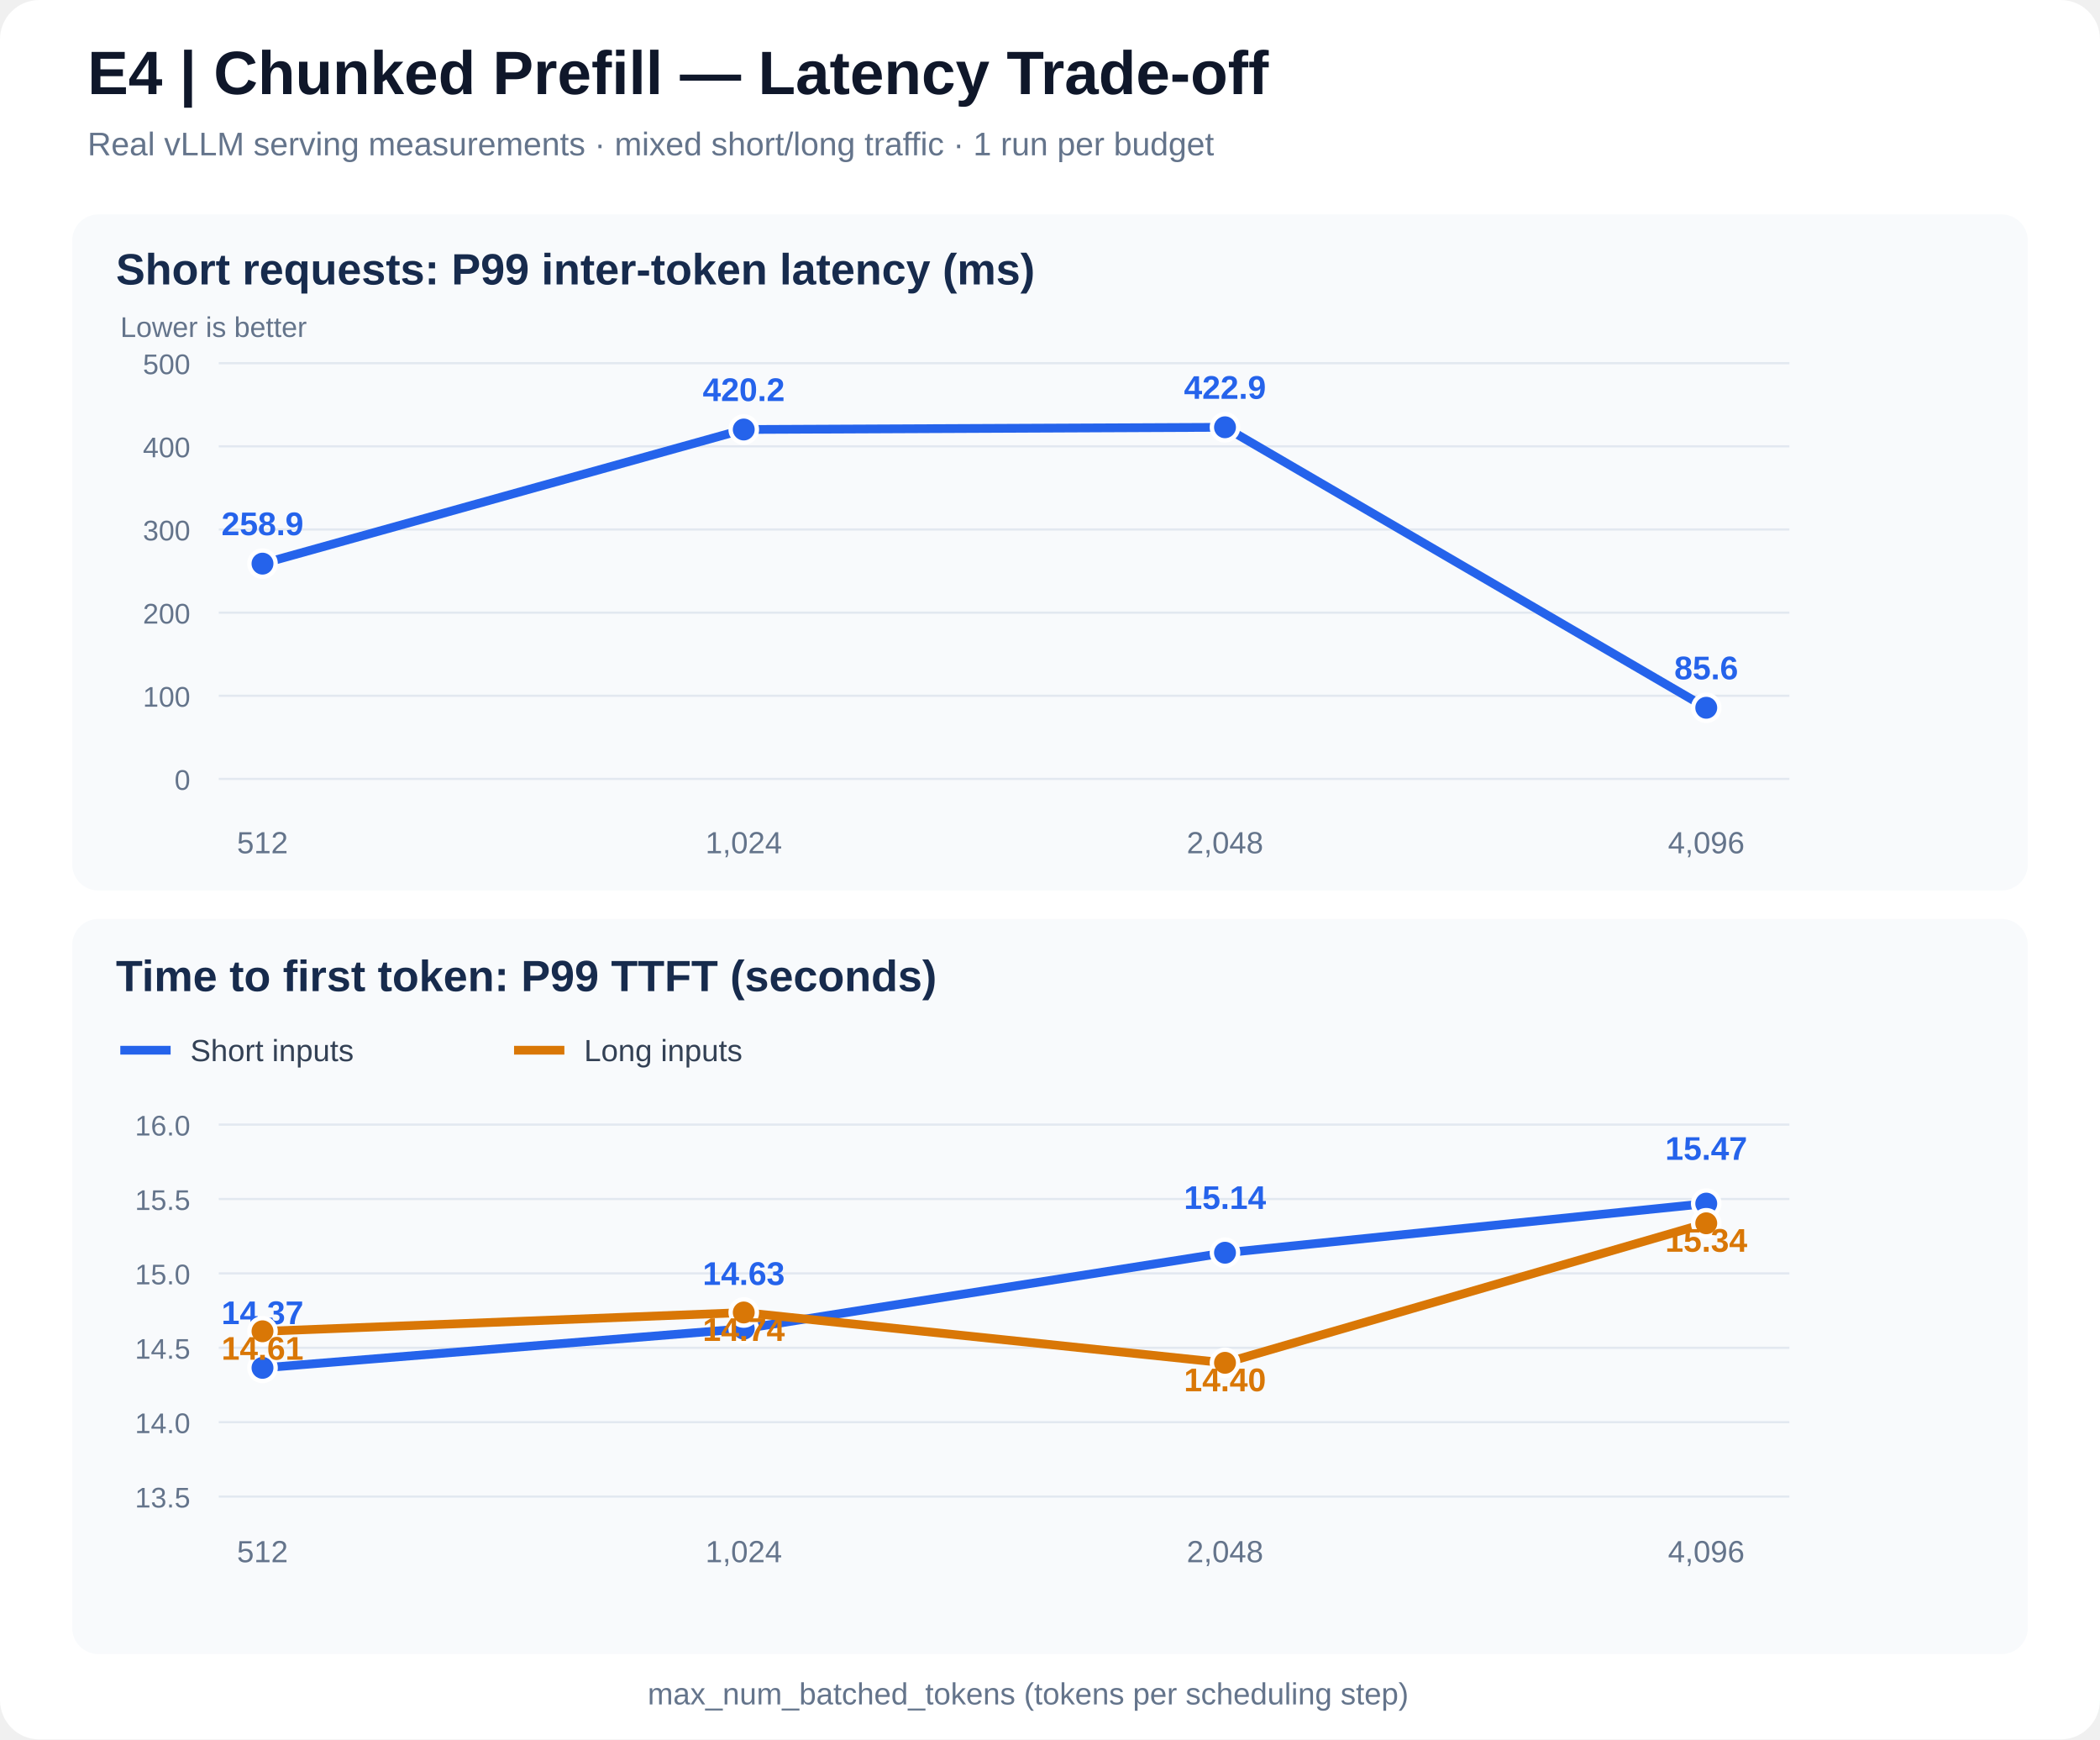
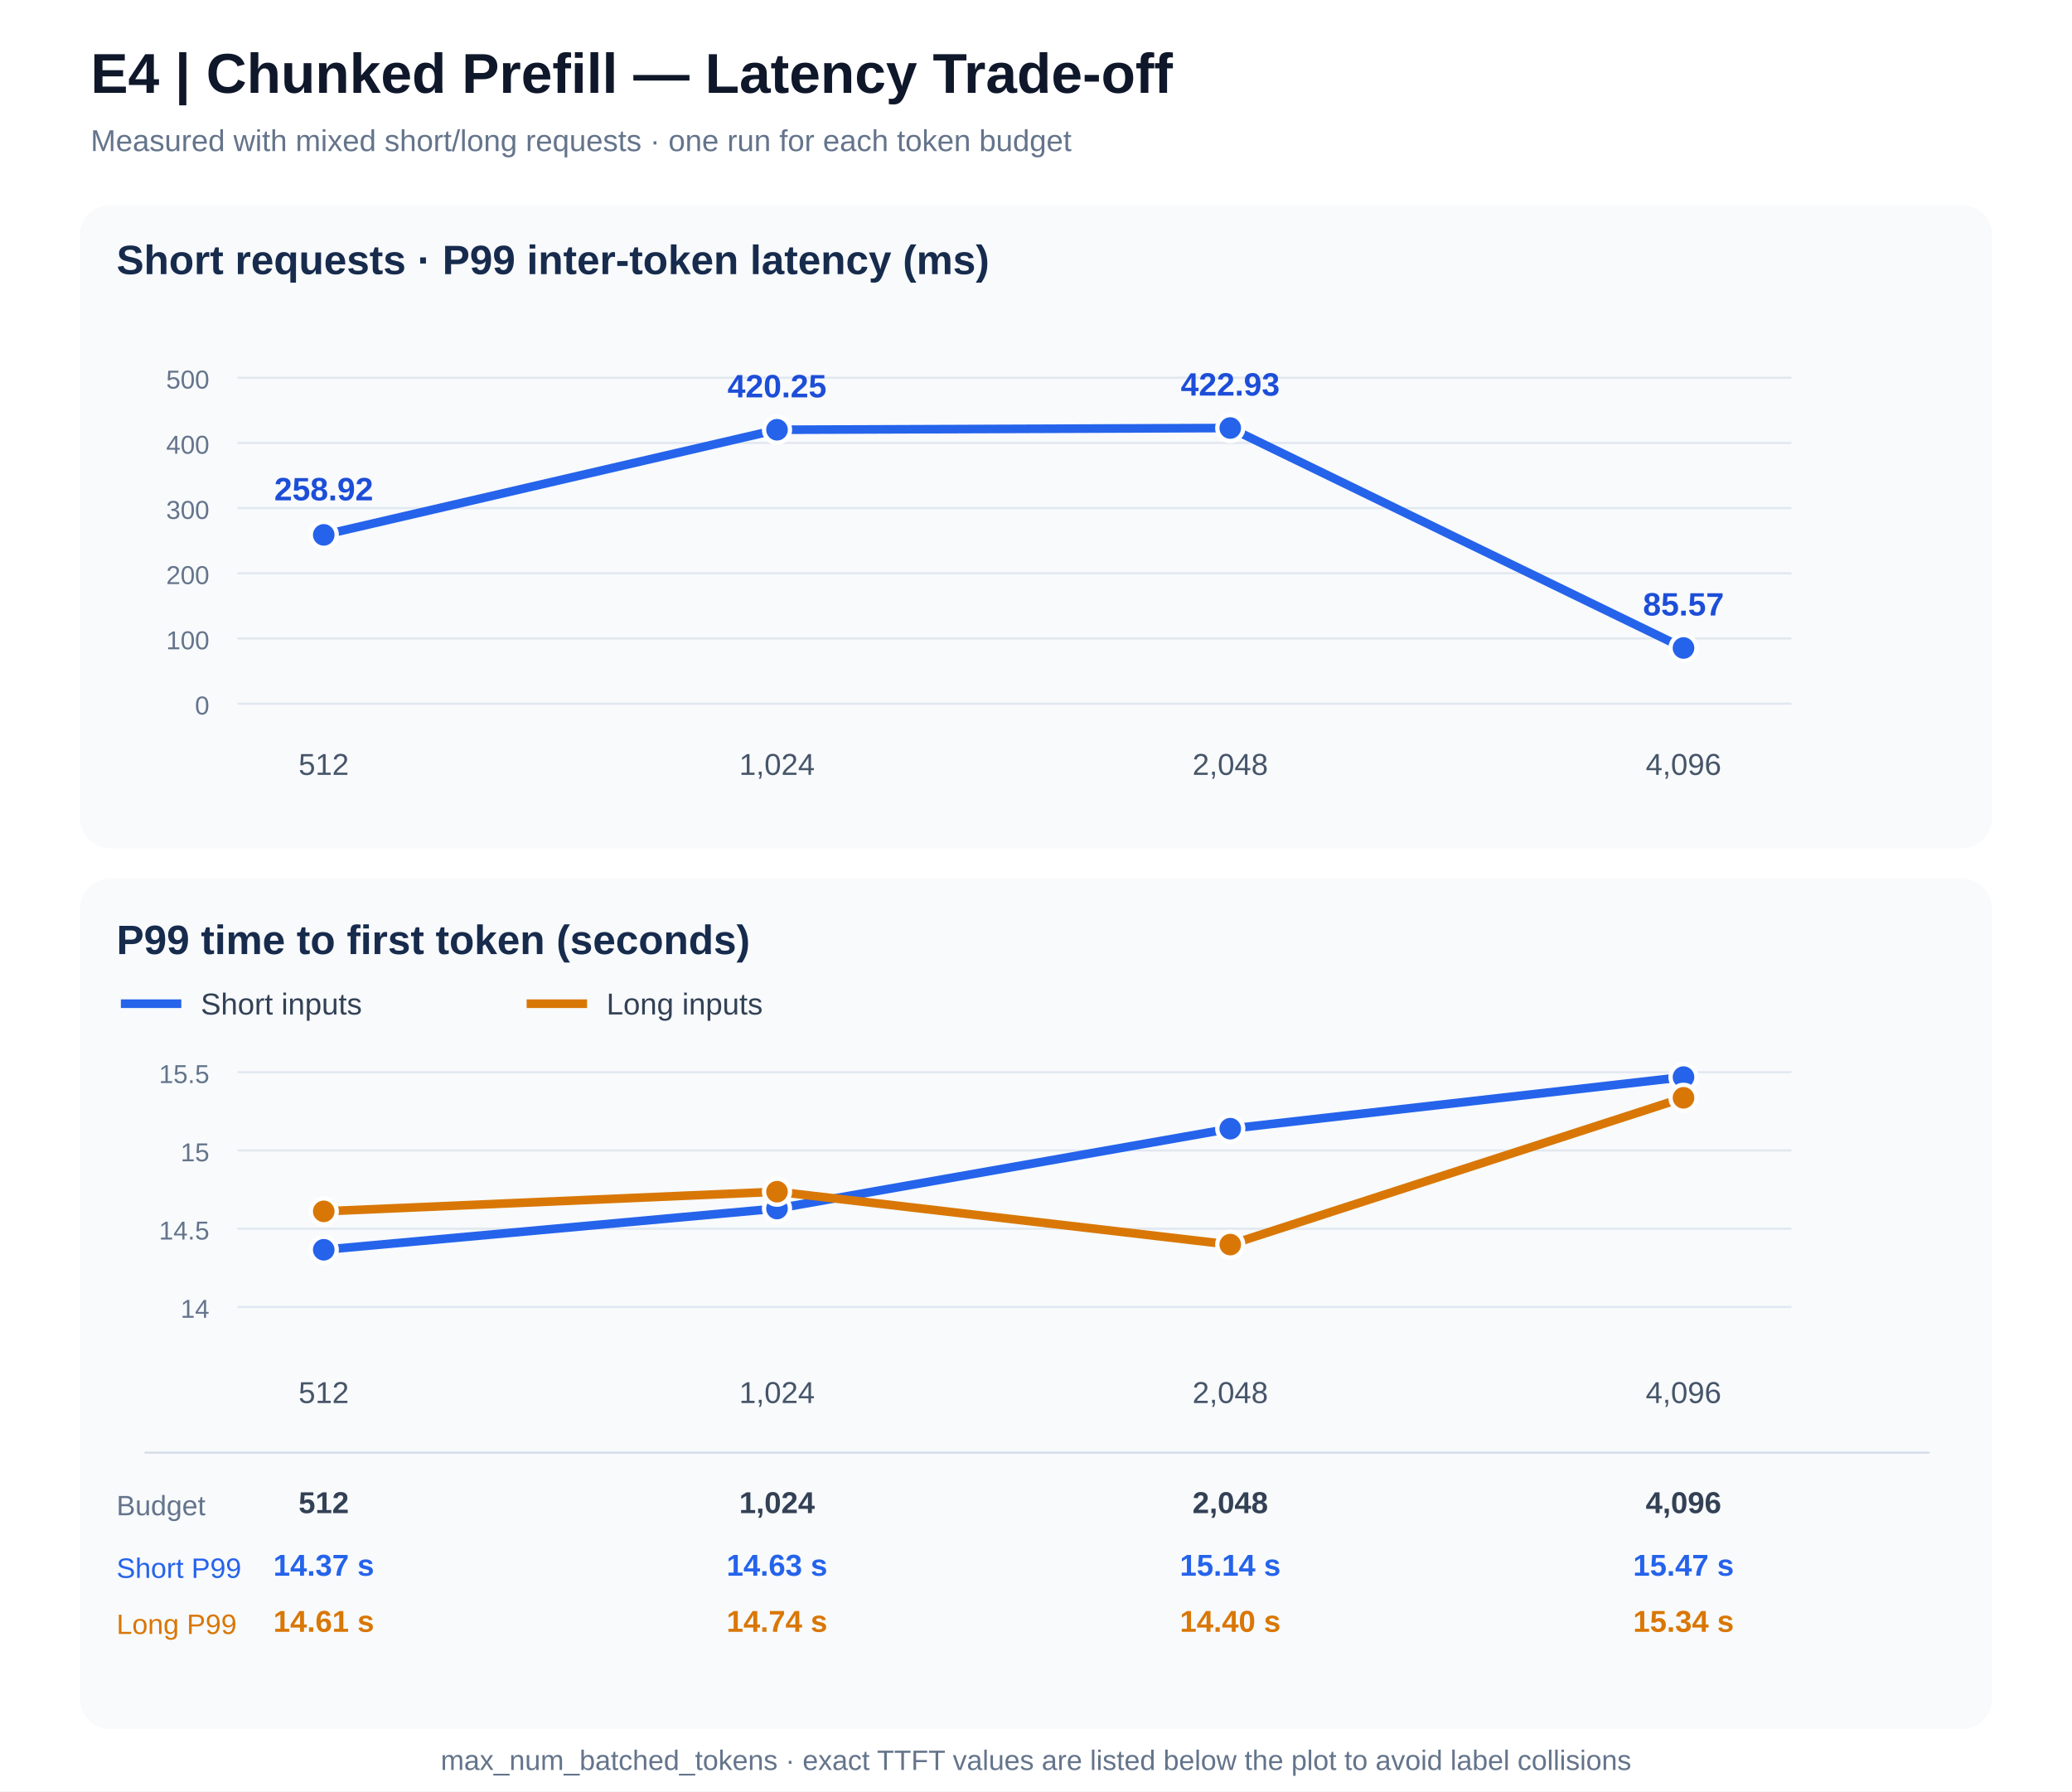
- <svg xmlns="http://www.w3.org/2000/svg" width="960" height="795" viewBox="0 0 960 795" role="img" aria-labelledby="title desc">
-   <rect width="960" height="795" rx="18" fill="#ffffff" />
-   <text x="40" y="43" font-family="Arial,sans-serif" font-weight="700" font-size="28" fill="#0f172a">E4 | Chunked Prefill — Latency Trade-off</text>
-   <text x="40" y="71" font-family="Arial,sans-serif" font-size="15" fill="#64748b">Real vLLM serving measurements · mixed short/long traffic · 1 run per budget</text>
-   <rect x="33" y="98" width="894" height="309" rx="12" fill="#f8fafc" />
-   <text x="53" y="130" font-family="Arial,sans-serif" font-size="20" font-weight="700" fill="#172b4d">Short requests: P99 inter-token latency (ms)</text>
-   <text x="55" y="154" font-family="Arial,sans-serif" font-size="13" fill="#64748b">Lower is better</text>
-   <line x1="100" x2="818" y1="356" y2="356" stroke="#e2e8f0" />
-   <text x="87" y="361" text-anchor="end" font-family="Arial,sans-serif" font-size="13" fill="#64748b">0</text>
-   <line x1="100" x2="818" y1="318" y2="318" stroke="#e2e8f0" />
-   <text x="87" y="323" text-anchor="end" font-family="Arial,sans-serif" font-size="13" fill="#64748b">100</text>
-   <line x1="100" x2="818" y1="280" y2="280" stroke="#e2e8f0" />
-   <text x="87" y="285" text-anchor="end" font-family="Arial,sans-serif" font-size="13" fill="#64748b">200</text>
-   <line x1="100" x2="818" y1="242" y2="242" stroke="#e2e8f0" />
-   <text x="87" y="247" text-anchor="end" font-family="Arial,sans-serif" font-size="13" fill="#64748b">300</text>
-   <line x1="100" x2="818" y1="204" y2="204" stroke="#e2e8f0" />
-   <text x="87" y="209" text-anchor="end" font-family="Arial,sans-serif" font-size="13" fill="#64748b">400</text>
-   <line x1="100" x2="818" y1="166" y2="166" stroke="#e2e8f0" />
-   <text x="87" y="171" text-anchor="end" font-family="Arial,sans-serif" font-size="13" fill="#64748b">500</text>
-   <polyline points="120,257.6 340,196.3 560,195.3 780,323.5" fill="none" stroke="#2563eb" stroke-width="4" stroke-linecap="round" stroke-linejoin="round" />
-   <circle cx="120" cy="257.61" r="6" fill="#2563eb" stroke="#fff" stroke-width="2" />
-   <text x="120" y="244.61" text-anchor="middle" fill="#2563eb" font-family="Arial,sans-serif" font-size="15" font-weight="700">258.9</text>
-   <circle cx="340" cy="196.307" r="6" fill="#2563eb" stroke="#fff" stroke-width="2" />
-   <text x="340" y="183.307" text-anchor="middle" fill="#2563eb" font-family="Arial,sans-serif" font-size="15" font-weight="700">420.2</text>
-   <circle cx="560" cy="195.285" r="6" fill="#2563eb" stroke="#fff" stroke-width="2" />
-   <text x="560" y="182.285" text-anchor="middle" fill="#2563eb" font-family="Arial,sans-serif" font-size="15" font-weight="700">422.9</text>
-   <circle cx="780" cy="323.484" r="6" fill="#2563eb" stroke="#fff" stroke-width="2" />
-   <text x="780" y="310.484" text-anchor="middle" fill="#2563eb" font-family="Arial,sans-serif" font-size="15" font-weight="700">85.6</text>
-   <text x="120" y="390" text-anchor="middle" font-family="Arial,sans-serif" font-size="14" fill="#64748b">512</text>
-   <text x="340" y="390" text-anchor="middle" font-family="Arial,sans-serif" font-size="14" fill="#64748b">1,024</text>
-   <text x="560" y="390" text-anchor="middle" font-family="Arial,sans-serif" font-size="14" fill="#64748b">2,048</text>
-   <text x="780" y="390" text-anchor="middle" font-family="Arial,sans-serif" font-size="14" fill="#64748b">4,096</text>
-   <rect x="33" y="420" width="894" height="336" rx="12" fill="#f8fafc" />
-   <text x="53" y="453" font-family="Arial,sans-serif" font-size="20" font-weight="700" fill="#172b4d">Time to first token: P99 TTFT (seconds)</text>
-   <line x1="55" y1="480" x2="78" y2="480" stroke="#2563eb" stroke-width="4" />
-   <text x="87" y="485" font-family="Arial,sans-serif" font-size="14" fill="#334155">Short inputs</text>
-   <line x1="235" y1="480" x2="258" y2="480" stroke="#d97706" stroke-width="4" />
-   <text x="267" y="485" font-family="Arial,sans-serif" font-size="14" fill="#334155">Long inputs</text>
-   <line x1="100" x2="818" y1="684" y2="684" stroke="#e2e8f0" />
-   <text x="87" y="689" text-anchor="end" font-family="Arial,sans-serif" font-size="13" fill="#64748b">13.5</text>
-   <line x1="100" x2="818" y1="650" y2="650" stroke="#e2e8f0" />
-   <text x="87" y="655" text-anchor="end" font-family="Arial,sans-serif" font-size="13" fill="#64748b">14.0</text>
-   <line x1="100" x2="818" y1="616" y2="616" stroke="#e2e8f0" />
-   <text x="87" y="621" text-anchor="end" font-family="Arial,sans-serif" font-size="13" fill="#64748b">14.5</text>
-   <line x1="100" x2="818" y1="582" y2="582" stroke="#e2e8f0" />
-   <text x="87" y="587" text-anchor="end" font-family="Arial,sans-serif" font-size="13" fill="#64748b">15.0</text>
-   <line x1="100" x2="818" y1="548" y2="548" stroke="#e2e8f0" />
-   <text x="87" y="553" text-anchor="end" font-family="Arial,sans-serif" font-size="13" fill="#64748b">15.5</text>
-   <line x1="100" x2="818" y1="514" y2="514" stroke="#e2e8f0" />
-   <text x="87" y="519" text-anchor="end" font-family="Arial,sans-serif" font-size="13" fill="#64748b">16.0</text>
-   <polyline points="120,625.2 340,607.3 560,572.6 780,550.1" fill="none" stroke="#2563eb" stroke-width="4" stroke-linecap="round" stroke-linejoin="round" />
-   <polyline points="120,608.5 340,599.9 560,622.9 780,559.1" fill="none" stroke="#d97706" stroke-width="4" stroke-linecap="round" stroke-linejoin="round" />
-   <circle cx="120" cy="625.177" r="6" fill="#2563eb" stroke="#fff" stroke-width="2" />
-   <text x="120" y="605.177" text-anchor="middle" fill="#2563eb" font-family="Arial,sans-serif" font-size="15" font-weight="700">14.37</text>
-   <circle cx="340" cy="607.269" r="6" fill="#2563eb" stroke="#fff" stroke-width="2" />
-   <text x="340" y="587.269" text-anchor="middle" fill="#2563eb" font-family="Arial,sans-serif" font-size="15" font-weight="700">14.63</text>
-   <circle cx="560" cy="572.554" r="6" fill="#2563eb" stroke="#fff" stroke-width="2" />
-   <text x="560" y="552.554" text-anchor="middle" fill="#2563eb" font-family="Arial,sans-serif" font-size="15" font-weight="700">15.14</text>
-   <circle cx="780" cy="550.104" r="6" fill="#2563eb" stroke="#fff" stroke-width="2" />
-   <text x="780" y="530.104" text-anchor="middle" fill="#2563eb" font-family="Arial,sans-serif" font-size="15" font-weight="700">15.47</text>
-   <circle cx="120" cy="608.461" r="6" fill="#d97706" stroke="#fff" stroke-width="2" />
-   <text x="120" y="621.461" text-anchor="middle" fill="#d97706" font-family="Arial,sans-serif" font-size="15" font-weight="700">14.61</text>
-   <circle cx="340" cy="599.869" r="6" fill="#d97706" stroke="#fff" stroke-width="2" />
-   <text x="340" y="612.869" text-anchor="middle" fill="#d97706" font-family="Arial,sans-serif" font-size="15" font-weight="700">14.74</text>
-   <circle cx="560" cy="622.87" r="6" fill="#d97706" stroke="#fff" stroke-width="2" />
-   <text x="560" y="635.87" text-anchor="middle" fill="#d97706" font-family="Arial,sans-serif" font-size="15" font-weight="700">14.40</text>
-   <circle cx="780" cy="559.106" r="6" fill="#d97706" stroke="#fff" stroke-width="2" />
-   <text x="780" y="572.106" text-anchor="middle" fill="#d97706" font-family="Arial,sans-serif" font-size="15" font-weight="700">15.34</text>
-   <text x="120" y="714" text-anchor="middle" font-family="Arial,sans-serif" font-size="14" fill="#64748b">512</text>
-   <text x="340" y="714" text-anchor="middle" font-family="Arial,sans-serif" font-size="14" fill="#64748b">1,024</text>
-   <text x="560" y="714" text-anchor="middle" font-family="Arial,sans-serif" font-size="14" fill="#64748b">2,048</text>
-   <text x="780" y="714" text-anchor="middle" font-family="Arial,sans-serif" font-size="14" fill="#64748b">4,096</text>
-   <text x="470" y="779" text-anchor="middle" font-family="Arial,sans-serif" font-size="14" fill="#64748b">max_num_batched_tokens (tokens per scheduling step)</text>
+ <svg xmlns="http://www.w3.org/2000/svg" width="960" height="830" viewBox="0 0 960 830" role="img" aria-labelledby="title desc">
+   <rect width="960" height="830" fill="#ffffff" />
+   <text x="42" y="43" font-family="Arial,sans-serif" font-size="26" font-weight="700" fill="#0f172a">E4 | Chunked Prefill — Latency Trade-off</text>
+   <text x="42" y="70" font-family="Arial,sans-serif" font-size="14" fill="#64748b">Measured with mixed short/long requests · one run for each token budget</text>
+   <rect x="37" y="95" width="886" height="298" rx="14" fill="#f8fafc" />
+   <text x="54" y="127" font-family="Arial,sans-serif" font-weight="700" font-size="19" fill="#172b4d">Short requests · P99 inter-token latency (ms)</text>
+   <line x1="110" y1="326" x2="830" y2="326" stroke="#e2e8f0" />
+   <text x="97" y="331" text-anchor="end" font-family="Arial,sans-serif" fill="#64748b" font-size="12">0</text>
+   <line x1="110" y1="295.8" x2="830" y2="295.8" stroke="#e2e8f0" />
+   <text x="97" y="300.8" text-anchor="end" font-family="Arial,sans-serif" fill="#64748b" font-size="12">100</text>
+   <line x1="110" y1="265.6" x2="830" y2="265.6" stroke="#e2e8f0" />
+   <text x="97" y="270.6" text-anchor="end" font-family="Arial,sans-serif" fill="#64748b" font-size="12">200</text>
+   <line x1="110" y1="235.4" x2="830" y2="235.4" stroke="#e2e8f0" />
+   <text x="97" y="240.4" text-anchor="end" font-family="Arial,sans-serif" fill="#64748b" font-size="12">300</text>
+   <line x1="110" y1="205.2" x2="830" y2="205.2" stroke="#e2e8f0" />
+   <text x="97" y="210.2" text-anchor="end" font-family="Arial,sans-serif" fill="#64748b" font-size="12">400</text>
+   <line x1="110" y1="175" x2="830" y2="175" stroke="#e2e8f0" />
+   <text x="97" y="180" text-anchor="end" font-family="Arial,sans-serif" fill="#64748b" font-size="12">500</text>
+   <polyline points="150,247.8 360,199.1 570,198.3 780,300.2" fill="none" stroke="#2563eb" stroke-width="4" stroke-linecap="round" stroke-linejoin="round" />
+   <circle cx="150" cy="247.8" r="6" fill="#2563eb" stroke="#fff" stroke-width="2" />
+   <circle cx="360" cy="199.1" r="6" fill="#2563eb" stroke="#fff" stroke-width="2" />
+   <circle cx="570" cy="198.3" r="6" fill="#2563eb" stroke="#fff" stroke-width="2" />
+   <circle cx="780" cy="300.2" r="6" fill="#2563eb" stroke="#fff" stroke-width="2" />
+   <text x="150" y="231.806" text-anchor="middle" font-family="Arial,sans-serif" font-size="15" font-weight="700" fill="#1d4ed8">258.92</text>
+   <text x="360" y="184.086" text-anchor="middle" font-family="Arial,sans-serif" font-size="15" font-weight="700" fill="#1d4ed8">420.25</text>
+   <text x="570" y="183.274" text-anchor="middle" font-family="Arial,sans-serif" font-size="15" font-weight="700" fill="#1d4ed8">422.93</text>
+   <text x="780" y="285.159" text-anchor="middle" font-family="Arial,sans-serif" font-size="15" font-weight="700" fill="#1d4ed8">85.57</text>
+   <text x="150" y="359" text-anchor="middle" font-family="Arial,sans-serif" font-size="14" fill="#475569">512</text>
+   <text x="360" y="359" text-anchor="middle" font-family="Arial,sans-serif" font-size="14" fill="#475569">1,024</text>
+   <text x="570" y="359" text-anchor="middle" font-family="Arial,sans-serif" font-size="14" fill="#475569">2,048</text>
+   <text x="780" y="359" text-anchor="middle" font-family="Arial,sans-serif" font-size="14" fill="#475569">4,096</text>
+   <rect x="37" y="407" width="886" height="394" rx="14" fill="#f8fafc" />
+   <text x="54" y="442" font-family="Arial,sans-serif" font-weight="700" font-size="19" fill="#172b4d">P99 time to first token (seconds)</text>
+   <line x1="56" y1="465" x2="84" y2="465" stroke="#2563eb" stroke-width="4" />
+   <text x="93" y="470" font-family="Arial,sans-serif" font-size="14" fill="#334155">Short inputs</text>
+   <line x1="244" y1="465" x2="272" y2="465" stroke="#d97706" stroke-width="4" />
+   <text x="281" y="470" font-family="Arial,sans-serif" font-size="14" fill="#334155">Long inputs</text>
+   <line x1="110" y1="605.5" x2="830" y2="605.5" stroke="#e2e8f0" />
+   <text x="97" y="610.5" text-anchor="end" font-family="Arial,sans-serif" fill="#64748b" font-size="12">14</text>
+   <line x1="110" y1="569.25" x2="830" y2="569.25" stroke="#e2e8f0" />
+   <text x="97" y="574.25" text-anchor="end" font-family="Arial,sans-serif" fill="#64748b" font-size="12">14.5</text>
+   <line x1="110" y1="533" x2="830" y2="533" stroke="#e2e8f0" />
+   <text x="97" y="538" text-anchor="end" font-family="Arial,sans-serif" fill="#64748b" font-size="12">15</text>
+   <line x1="110" y1="496.75" x2="830" y2="496.75" stroke="#e2e8f0" />
+   <text x="97" y="501.75" text-anchor="end" font-family="Arial,sans-serif" fill="#64748b" font-size="12">15.5</text>
+   <polyline points="150,579.0 360,559.9 570,522.9 780,499.0" fill="none" stroke="#2563eb" stroke-width="4" stroke-linecap="round" stroke-linejoin="round" />
+   <polyline points="150,561.2 360,552.1 570,576.6 780,508.6" fill="none" stroke="#d97706" stroke-width="4" stroke-linecap="round" stroke-linejoin="round" />
+   <circle cx="150" cy="579.0" r="6" fill="#2563eb" stroke="#fff" stroke-width="2" />
+   <circle cx="360" cy="559.9" r="6" fill="#2563eb" stroke="#fff" stroke-width="2" />
+   <circle cx="570" cy="522.9" r="6" fill="#2563eb" stroke="#fff" stroke-width="2" />
+   <circle cx="780" cy="499.0" r="6" fill="#2563eb" stroke="#fff" stroke-width="2" />
+   <circle cx="150" cy="561.2" r="6" fill="#d97706" stroke="#fff" stroke-width="2" />
+   <circle cx="360" cy="552.1" r="6" fill="#d97706" stroke="#fff" stroke-width="2" />
+   <circle cx="570" cy="576.6" r="6" fill="#d97706" stroke="#fff" stroke-width="2" />
+   <circle cx="780" cy="508.6" r="6" fill="#d97706" stroke="#fff" stroke-width="2" />
+   <text x="150" y="650" text-anchor="middle" font-family="Arial,sans-serif" font-size="14" fill="#475569">512</text>
+   <text x="360" y="650" text-anchor="middle" font-family="Arial,sans-serif" font-size="14" fill="#475569">1,024</text>
+   <text x="570" y="650" text-anchor="middle" font-family="Arial,sans-serif" font-size="14" fill="#475569">2,048</text>
+   <text x="780" y="650" text-anchor="middle" font-family="Arial,sans-serif" font-size="14" fill="#475569">4,096</text>
+   <line x1="67" y1="673" x2="894" y2="673" stroke="#d7dee9" />
+   <text x="54" y="702" font-family="Arial,sans-serif" font-size="13" fill="#64748b">Budget</text>
+   <text x="54" y="731" font-family="Arial,sans-serif" font-size="13" fill="#2563eb">Short P99</text>
+   <text x="54" y="757" font-family="Arial,sans-serif" font-size="13" fill="#d97706">Long P99</text>
+   <g font-family="Arial,sans-serif" text-anchor="middle">
+     <text x="150" y="701" font-size="14" font-weight="700" fill="#334155">512</text>
+     <text x="150" y="730" font-size="14" font-weight="700" fill="#2563eb">14.37 s</text>
+     <text x="150" y="756" font-size="14" font-weight="700" fill="#d97706">14.61 s</text>
+   </g>
+   <g font-family="Arial,sans-serif" text-anchor="middle">
+     <text x="360" y="701" font-size="14" font-weight="700" fill="#334155">1,024</text>
+     <text x="360" y="730" font-size="14" font-weight="700" fill="#2563eb">14.63 s</text>
+     <text x="360" y="756" font-size="14" font-weight="700" fill="#d97706">14.74 s</text>
+   </g>
+   <g font-family="Arial,sans-serif" text-anchor="middle">
+     <text x="570" y="701" font-size="14" font-weight="700" fill="#334155">2,048</text>
+     <text x="570" y="730" font-size="14" font-weight="700" fill="#2563eb">15.14 s</text>
+     <text x="570" y="756" font-size="14" font-weight="700" fill="#d97706">14.40 s</text>
+   </g>
+   <g font-family="Arial,sans-serif" text-anchor="middle">
+     <text x="780" y="701" font-size="14" font-weight="700" fill="#334155">4,096</text>
+     <text x="780" y="730" font-size="14" font-weight="700" fill="#2563eb">15.47 s</text>
+     <text x="780" y="756" font-size="14" font-weight="700" fill="#d97706">15.34 s</text>
+   </g>
+   <text x="480" y="820" font-family="Arial,sans-serif" font-size="13" fill="#64748b" text-anchor="middle">max_num_batched_tokens · exact TTFT values are listed below the plot to avoid label collisions</text>
</svg>
